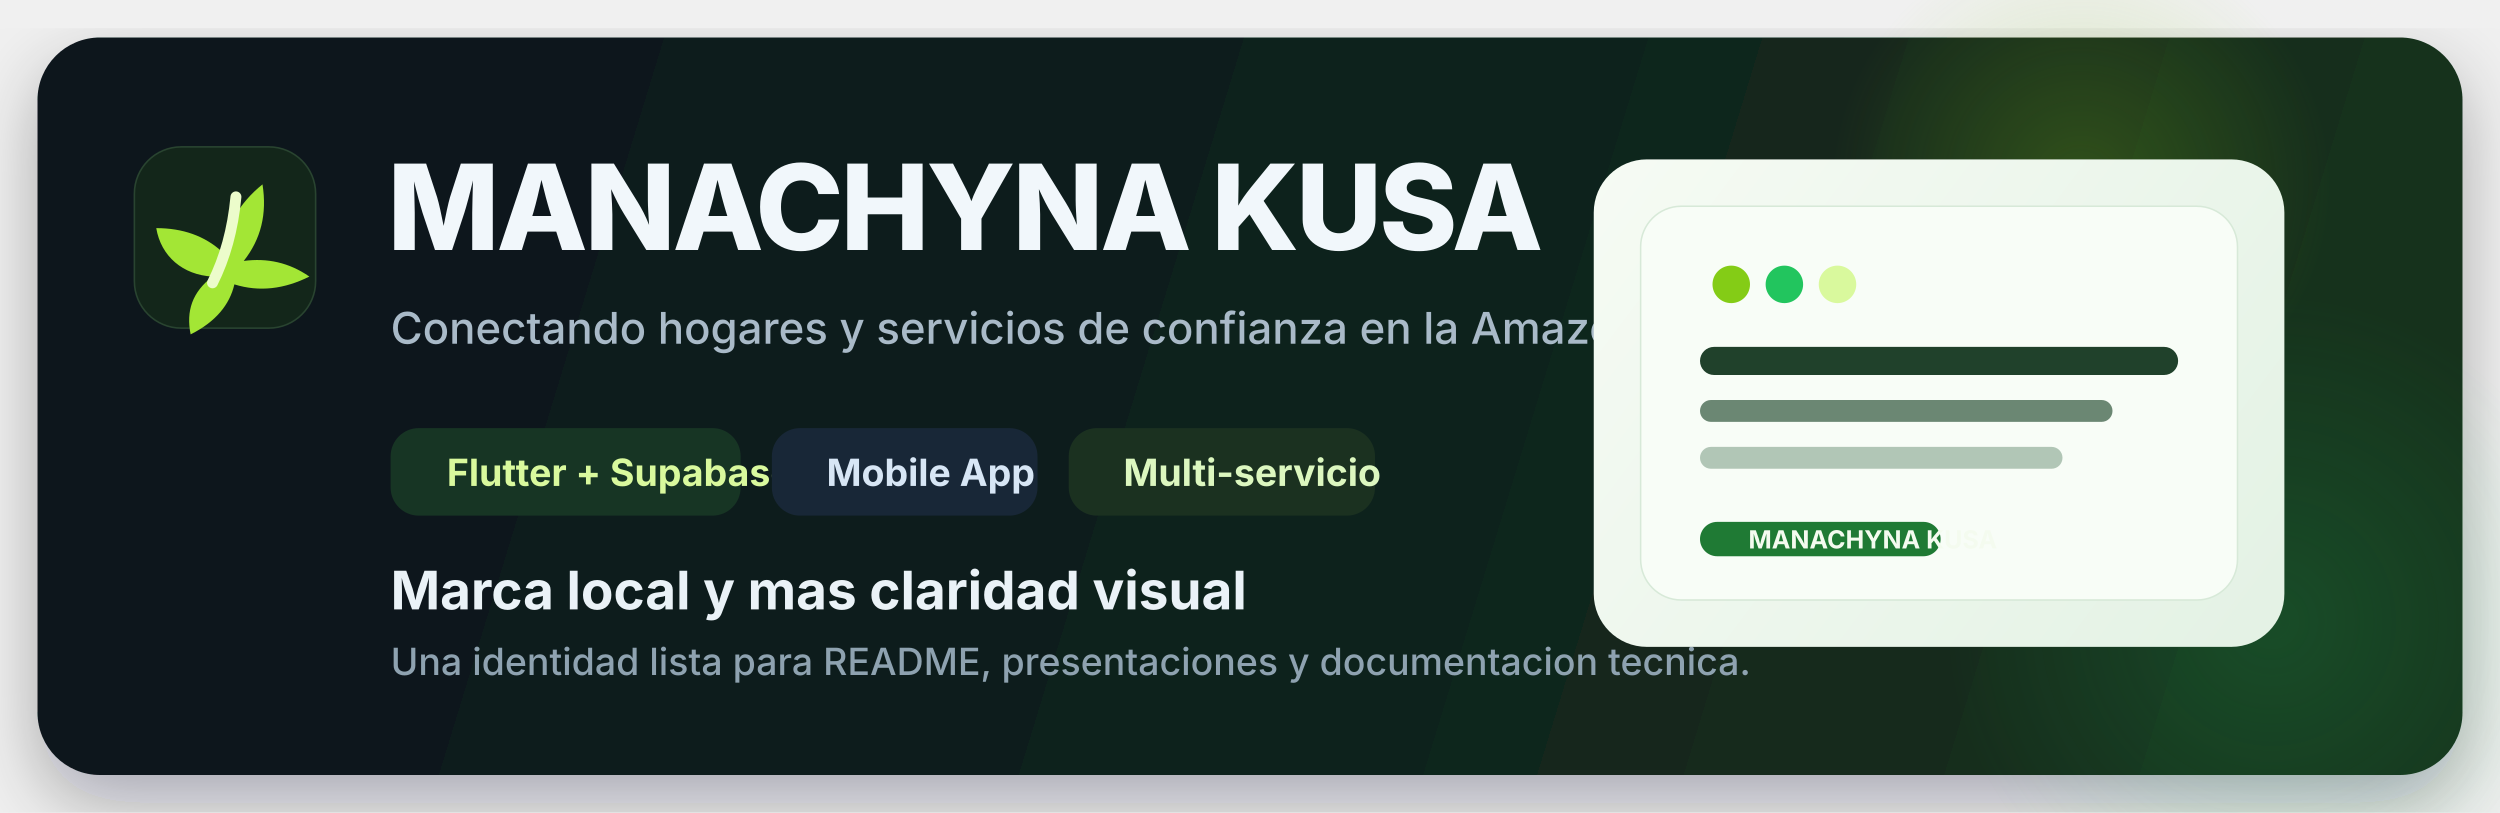
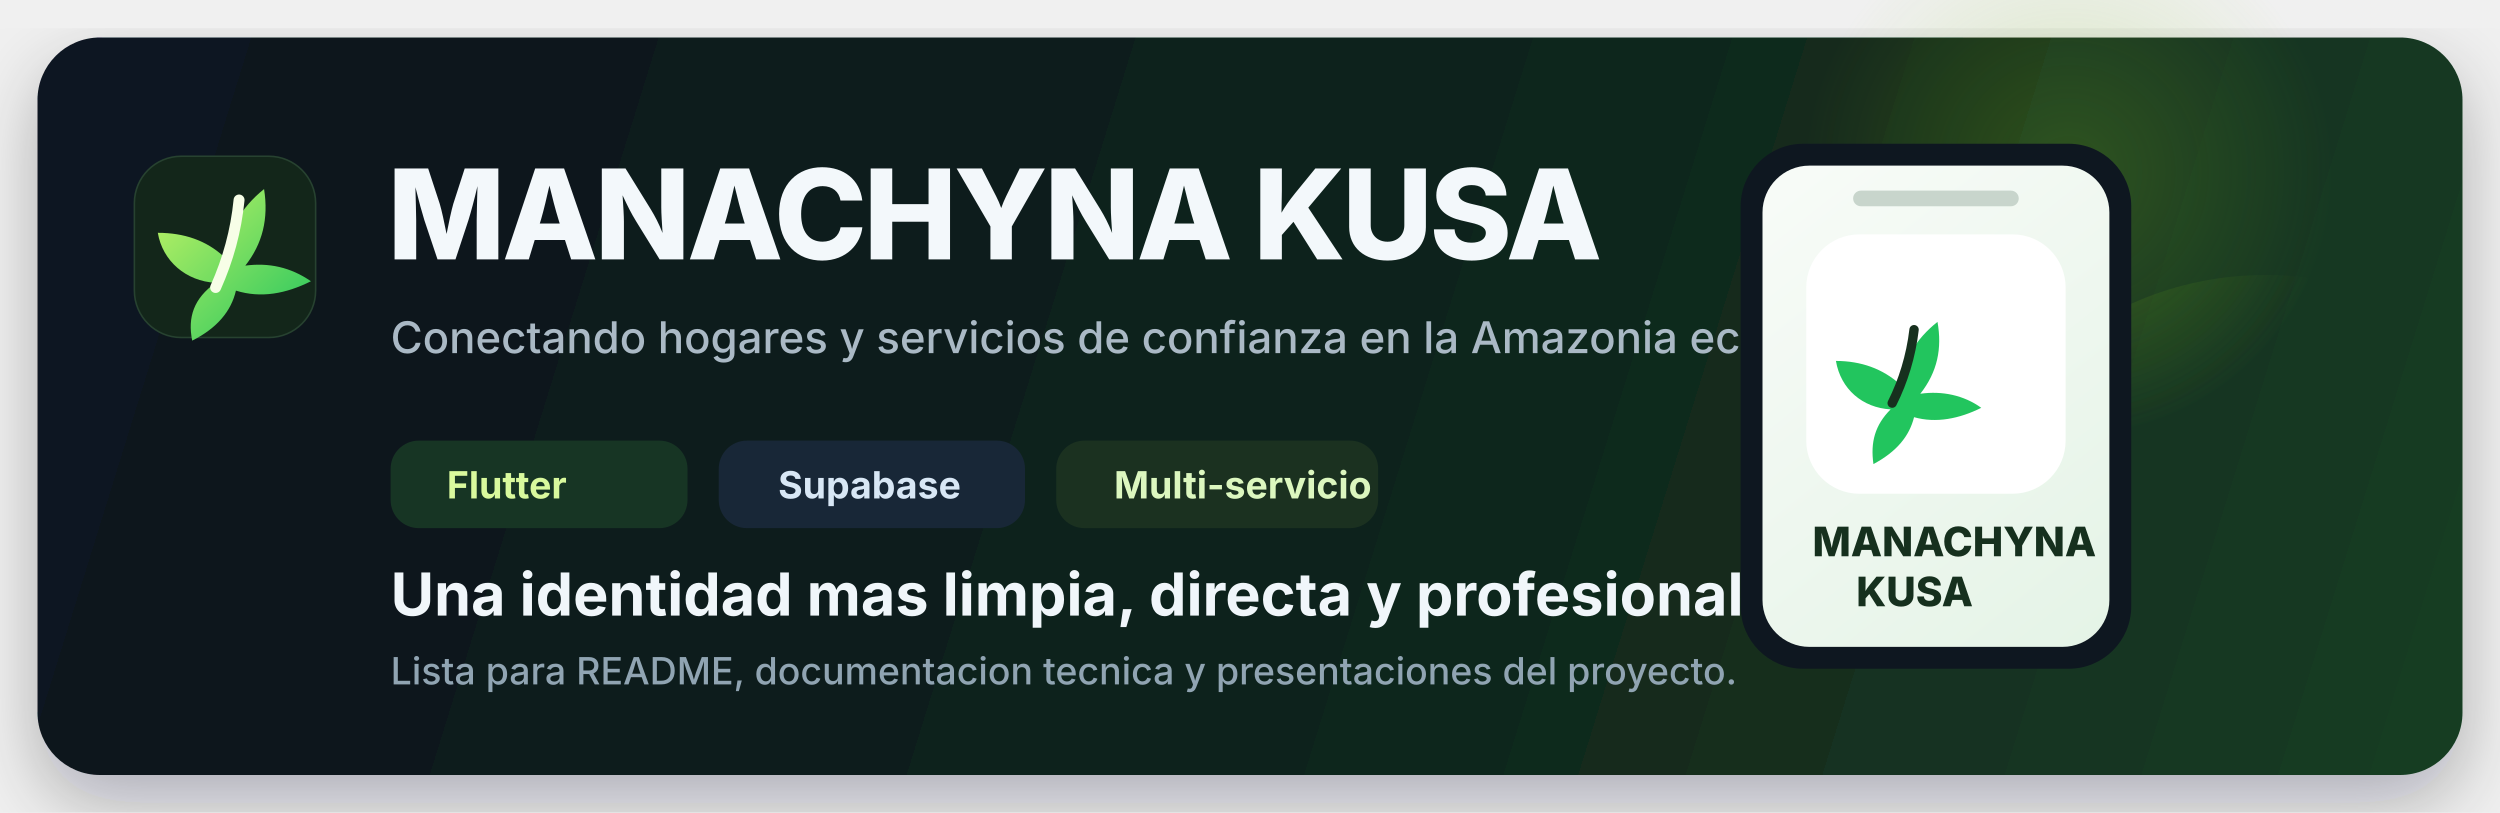
<svg xmlns="http://www.w3.org/2000/svg" width="1600" height="520" viewBox="0 0 1600 520" fill="none">
  <defs>
-     <linearGradient id="bg" x1="80" y1="40" x2="1520" y2="480" gradientUnits="userSpaceOnUse">
-       <stop stop-color="#0C141C" />
-       <stop offset="0.55" stop-color="#10221B" />
-       <stop offset="1" stop-color="#16331F" />
+     <linearGradient id="bg" x1="40" y1="24" x2="1560" y2="496" gradientUnits="userSpaceOnUse">
+       <stop stop-color="#0B1220" />
+       <stop offset="0.58" stop-color="#10251C" />
+       <stop offset="1" stop-color="#173D24" />
    </linearGradient>
-     <linearGradient id="accent" x1="208" y1="112" x2="1180" y2="420" gradientUnits="userSpaceOnUse">
-       <stop stop-color="#A3E635" />
-       <stop offset="1" stop-color="#16A34A" />
+     <linearGradient id="accent" x1="118" y1="110" x2="210" y2="206" gradientUnits="userSpaceOnUse">
+       <stop stop-color="#BEF264" />
+       <stop offset="1" stop-color="#22C55E" />
    </linearGradient>
-     <linearGradient id="panel" x1="1010" y1="98" x2="1430" y2="414" gradientUnits="userSpaceOnUse">
-       <stop stop-color="#F6FBF4" />
-       <stop offset="1" stop-color="#E4F2E5" />
+     <linearGradient id="phone" x1="1148" y1="116" x2="1376" y2="404" gradientUnits="userSpaceOnUse">
+       <stop stop-color="#F7FBF7" />
+       <stop offset="1" stop-color="#E4F3E6" />
    </linearGradient>
-     <radialGradient id="glowA" cx="0" cy="0" r="1" gradientUnits="userSpaceOnUse" gradientTransform="translate(1332 118) rotate(90) scale(160 160)">
-       <stop stop-color="#84CC16" stop-opacity="0.24" />
+     <radialGradient id="glow" cx="0" cy="0" r="1" gradientUnits="userSpaceOnUse" gradientTransform="translate(1324 110) rotate(90) scale(170 170)">
+       <stop stop-color="#84CC16" stop-opacity="0.22" />
      <stop offset="1" stop-color="#84CC16" stop-opacity="0" />
    </radialGradient>
-     <radialGradient id="glowB" cx="0" cy="0" r="1" gradientUnits="userSpaceOnUse" gradientTransform="translate(1454 398) rotate(90) scale(210 210)">
-       <stop stop-color="#22C55E" stop-opacity="0.18" />
-       <stop offset="1" stop-color="#22C55E" stop-opacity="0" />
-     </radialGradient>
    <filter id="shadow" x="0" y="0" width="1600" height="520" filterUnits="userSpaceOnUse" color-interpolation-filters="sRGB">
-       <feDropShadow dx="0" dy="18" stdDeviation="24" flood-color="#081018" flood-opacity="0.3" />
+       <feDropShadow dx="0" dy="18" stdDeviation="24" flood-color="#081018" flood-opacity="0.28" />
    </filter>
  </defs>
  <g filter="url(#shadow)">
    <rect x="24" y="24" width="1552" height="472" rx="40" fill="url(#bg)" />
  </g>
-   <circle cx="1332" cy="118" r="160" fill="url(#glowA)" />
-   <circle cx="1454" cy="398" r="210" fill="url(#glowB)" />
-   <rect x="86" y="94" width="116" height="116" rx="30" fill="#13261A" stroke="#294430" />
-   <path d="M136 177C117 176 103 164 100 146C117 146 131 151 142 161C145 145 153 130 168 118C171 137 167 153 156 167C171 165 185 168 198 177C182 185 166 187 150 182C147 195 138 206 122 214C119 199 123 187 136 177Z" fill="url(#accent)" />
-   <path d="M151 126C149 147 144 165 136 181" stroke="#ECFCCB" stroke-width="7" stroke-linecap="round" />
-   <text x="248" y="160" fill="#F1F7FB" font-family="Inter, Arial, sans-serif" font-size="76" font-weight="800" letter-spacing="-2">
+   <circle cx="1324" cy="110" r="170" fill="url(#glow)" />
+   <circle cx="1450" cy="386" r="210" fill="url(#glow)" />
+   <rect x="86" y="100" width="116" height="116" rx="30" fill="#13261A" stroke="#274230" />
+   <path d="M138 181C119 180 104 167 101 149C118 149 132 154 143 164C146 148 154 133 169 121C172 140 168 156 157 170C172 168 186 171 199 180C183 188 167 191 151 186C148 199 139 210 123 218C120 203 124 191 138 181Z" fill="url(#accent)" />
+   <path d="M153 128C151 148 146 166 138 184" stroke="#F7FEE7" stroke-width="7" stroke-linecap="round" />
+   <text x="248" y="166" fill="#F3F8FB" font-family="Inter, Arial, sans-serif" font-size="80" font-weight="800" letter-spacing="-2.2">
    MANACHYNA KUSA
  </text>
-   <text x="250" y="220" fill="#A9BAC8" font-family="Inter, Arial, sans-serif" font-size="28" font-weight="500">
+   <text x="250" y="226" fill="#AAB9C5" font-family="Inter, Arial, sans-serif" font-size="28" font-weight="500">
    Conectando hogares y servicios de confianza en la Amazonia ecuatoriana
  </text>
-   <rect x="250" y="274" width="224" height="56" rx="18" fill="#173524" />
-   <text x="286" y="311" fill="#D9F99D" font-family="Inter, Arial, sans-serif" font-size="24" font-weight="700">
-     Flutter + Supabase
+   <rect x="250" y="282" width="190" height="56" rx="18" fill="#173524" />
+   <text x="286" y="319" fill="#D9F99D" font-family="Inter, Arial, sans-serif" font-size="24" font-weight="700">
+     Flutter
  </text>
-   <rect x="494" y="274" width="170" height="56" rx="18" fill="#182737" />
-   <text x="529" y="311" fill="#D7E6F5" font-family="Inter, Arial, sans-serif" font-size="24" font-weight="700">
-     Mobile App
+   <rect x="460" y="282" width="196" height="56" rx="18" fill="#182737" />
+   <text x="498" y="319" fill="#D8E7F5" font-family="Inter, Arial, sans-serif" font-size="24" font-weight="700">
+     Supabase
  </text>
-   <rect x="684" y="274" width="196" height="56" rx="18" fill="#1B3120" />
-   <text x="719" y="311" fill="#DCF7BF" font-family="Inter, Arial, sans-serif" font-size="24" font-weight="700">
+   <rect x="676" y="282" width="206" height="56" rx="18" fill="#1B3120" />
+   <text x="713" y="319" fill="#DCF7BF" font-family="Inter, Arial, sans-serif" font-size="24" font-weight="700">
    Multi-servicio
  </text>
-   <text x="250" y="390" fill="#EAF2F7" font-family="Inter, Arial, sans-serif" font-size="34" font-weight="700">
-     Marca local y mas claridad visual
+   <text x="250" y="394" fill="#F0F6FA" font-family="Inter, Arial, sans-serif" font-size="38" font-weight="700">
+     Una identidad mas limpia, directa y profesional
  </text>
-   <text x="250" y="432" fill="#8EA2B0" font-family="Inter, Arial, sans-serif" font-size="24" font-weight="500">
-     Una identidad lista para README, presentaciones y documentacion tecnica.
+   <text x="250" y="438" fill="#90A4B2" font-family="Inter, Arial, sans-serif" font-size="24" font-weight="500">
+     Lista para README, documentacion tecnica y presentaciones del proyecto.
  </text>
-   <rect x="1020" y="102" width="442" height="312" rx="34" fill="url(#panel)" />
-   <rect x="1050" y="132" width="382" height="252" rx="26" fill="#F8FDF7" stroke="#D7E9D8" />
-   <circle cx="1108" cy="182" r="12" fill="#84CC16" />
-   <circle cx="1142" cy="182" r="12" fill="#22C55E" />
-   <circle cx="1176" cy="182" r="12" fill="#D9F99D" />
-   <rect x="1088" y="222" width="306" height="18" rx="9" fill="#20412B" />
-   <rect x="1088" y="256" width="264" height="14" rx="7" fill="#6B8773" />
-   <rect x="1088" y="286" width="232" height="14" rx="7" fill="#B1C6B6" />
-   <rect x="1088" y="334" width="154" height="22" rx="11" fill="#1F7A34" />
-   <text x="1119" y="351" fill="#F4FBEF" font-family="Inter, Arial, sans-serif" font-size="16" font-weight="700">
-     MANACHYNA KUSA
+   <rect x="1114" y="92" width="250" height="336" rx="40" fill="#0E1720" />
+   <rect x="1128" y="106" width="222" height="308" rx="30" fill="url(#phone)" />
+   <rect x="1186" y="122" width="106" height="10" rx="5" fill="#C8D5CC" />
+   <rect x="1156" y="150" width="166" height="166" rx="34" fill="#FFFFFF" />
+   <path d="M1210 262C1192 261 1178 249 1175 231C1191 231 1205 236 1216 246C1218 231 1226 217 1240 206C1243 223 1240 238 1229 252C1243 250 1257 253 1268 261C1254 268 1239 271 1225 267C1222 279 1214 289 1199 297C1197 283 1200 272 1210 262Z" fill="url(#accent)" />
+   <path d="M1225 211C1223 228 1218 244 1211 258" stroke="#17301E" stroke-width="6" stroke-linecap="round" />
+   <text x="1160" y="356" fill="#16301E" font-family="Inter, Arial, sans-serif" font-size="26" font-weight="800">
+     MANACHYNA
+   </text>
+   <text x="1188" y="388" fill="#16301E" font-family="Inter, Arial, sans-serif" font-size="26" font-weight="800">
+     KUSA
  </text>
</svg>
